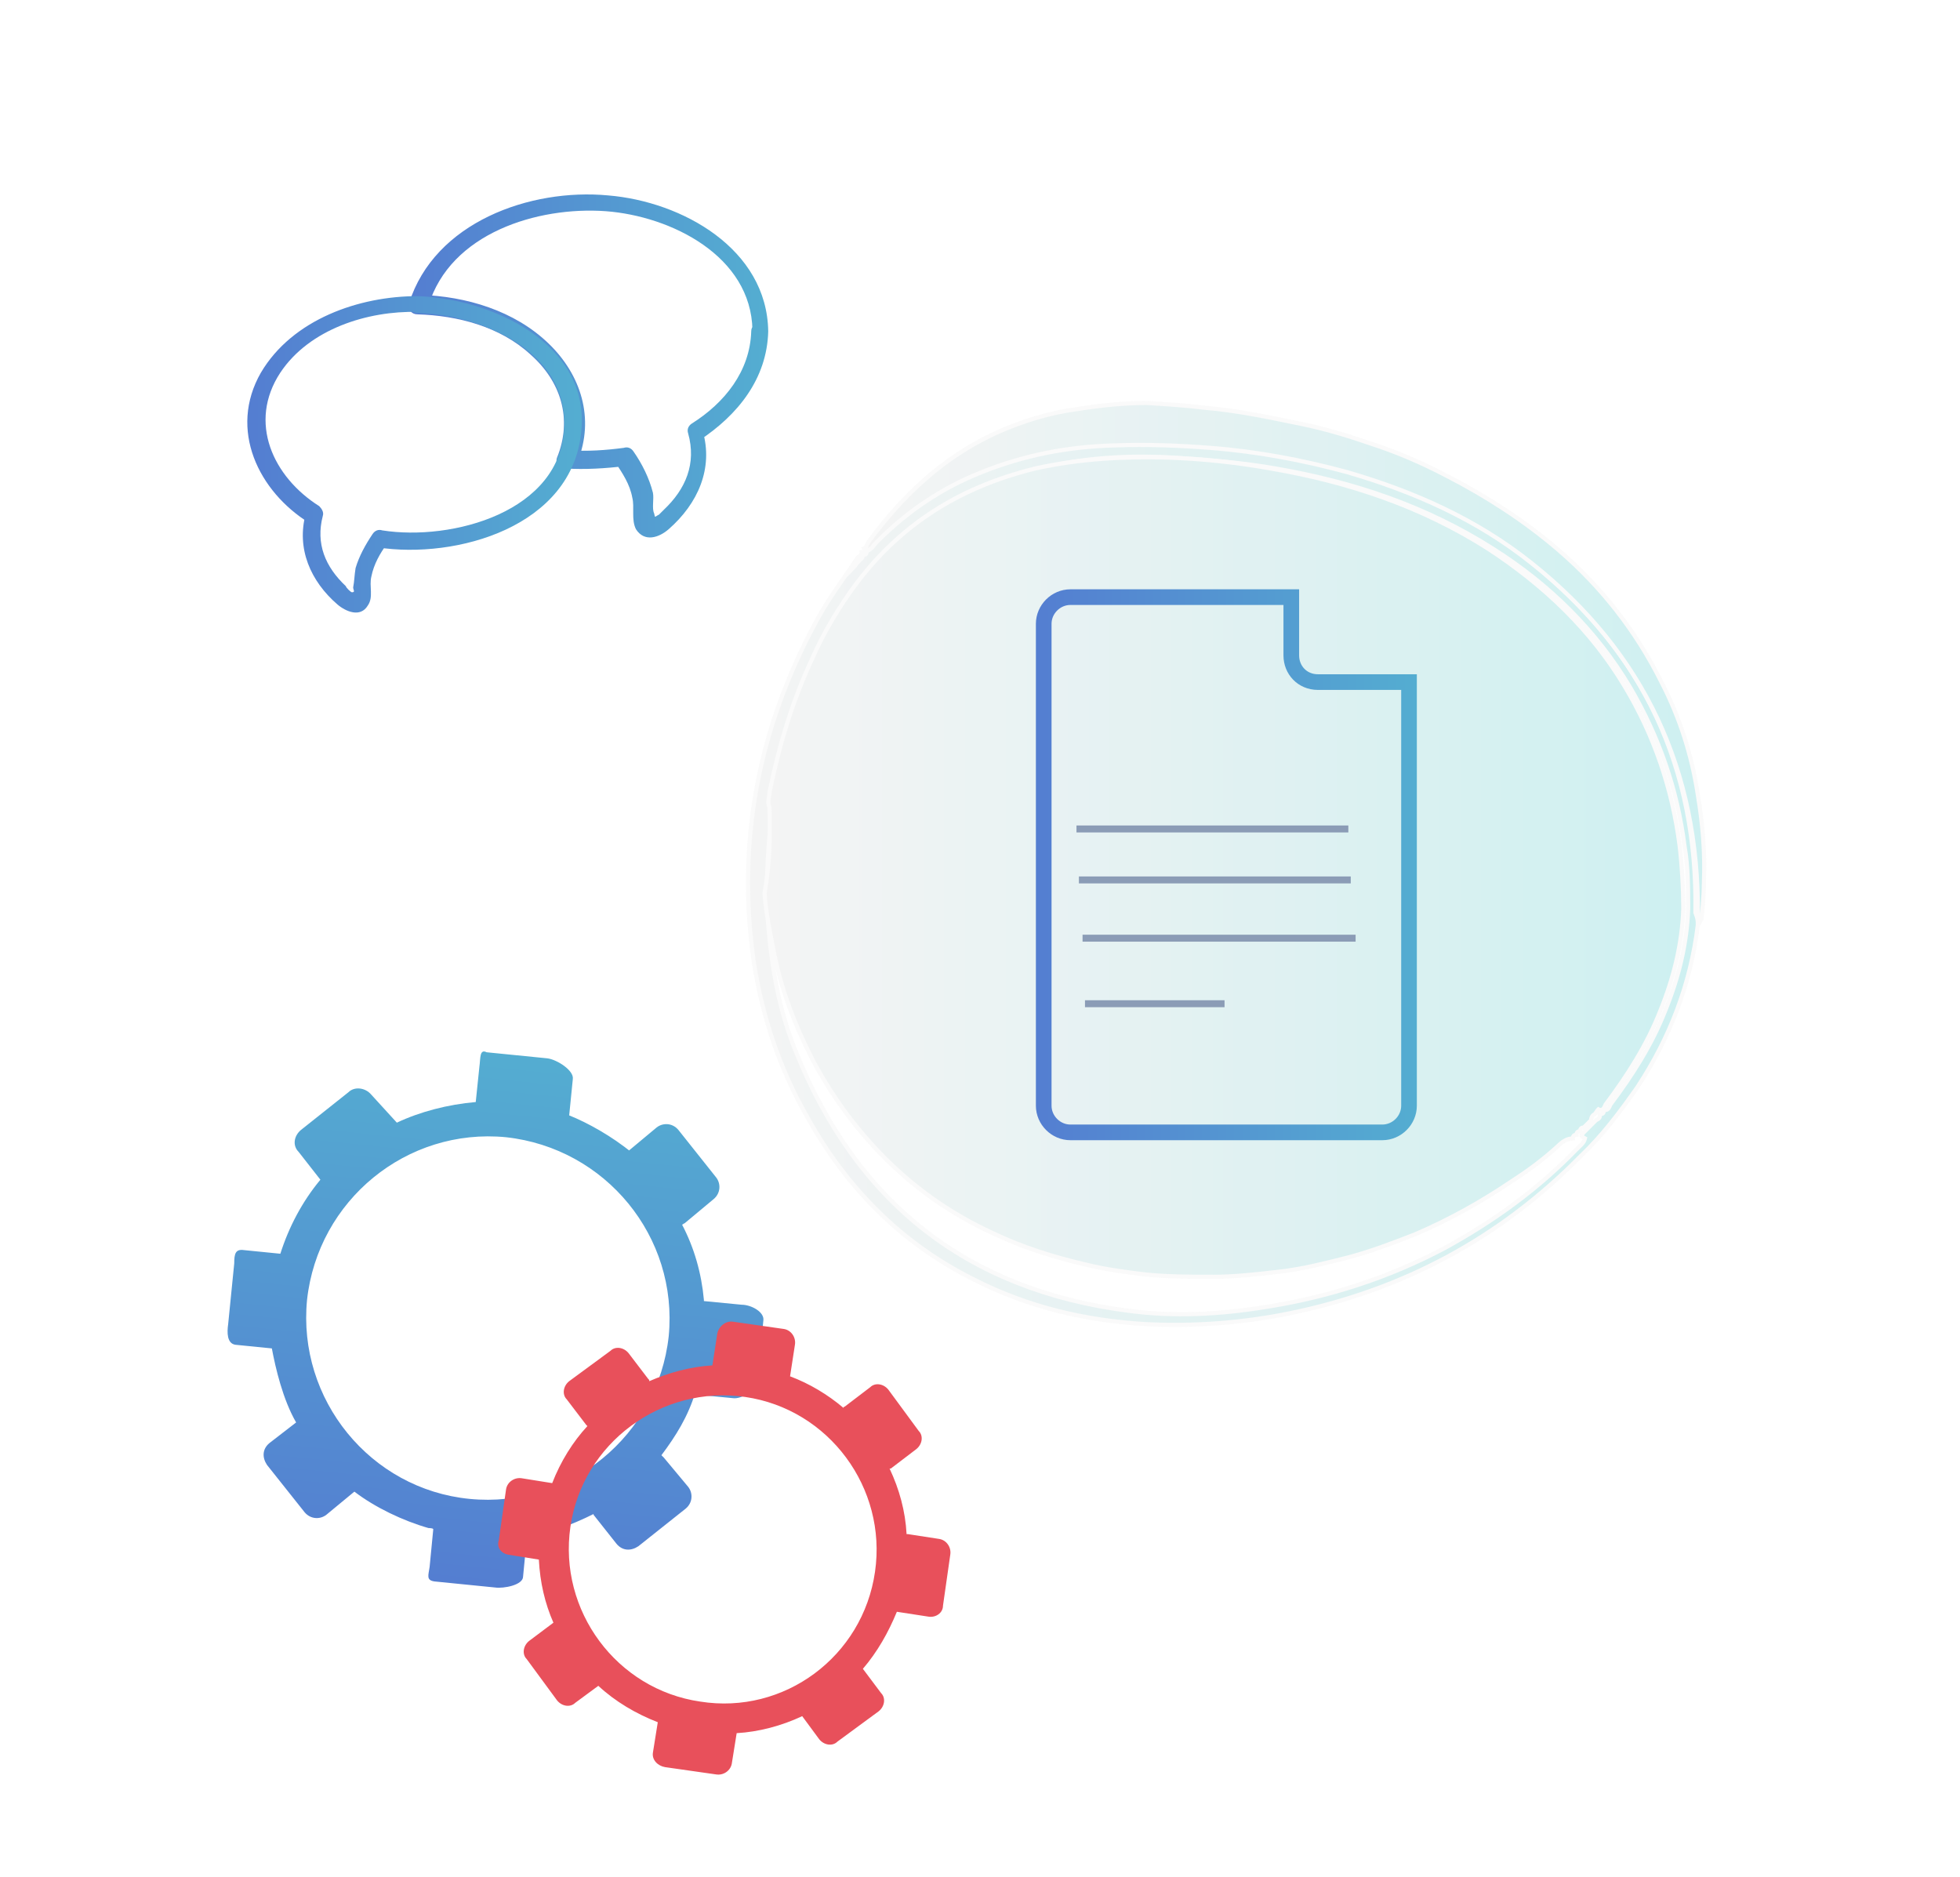
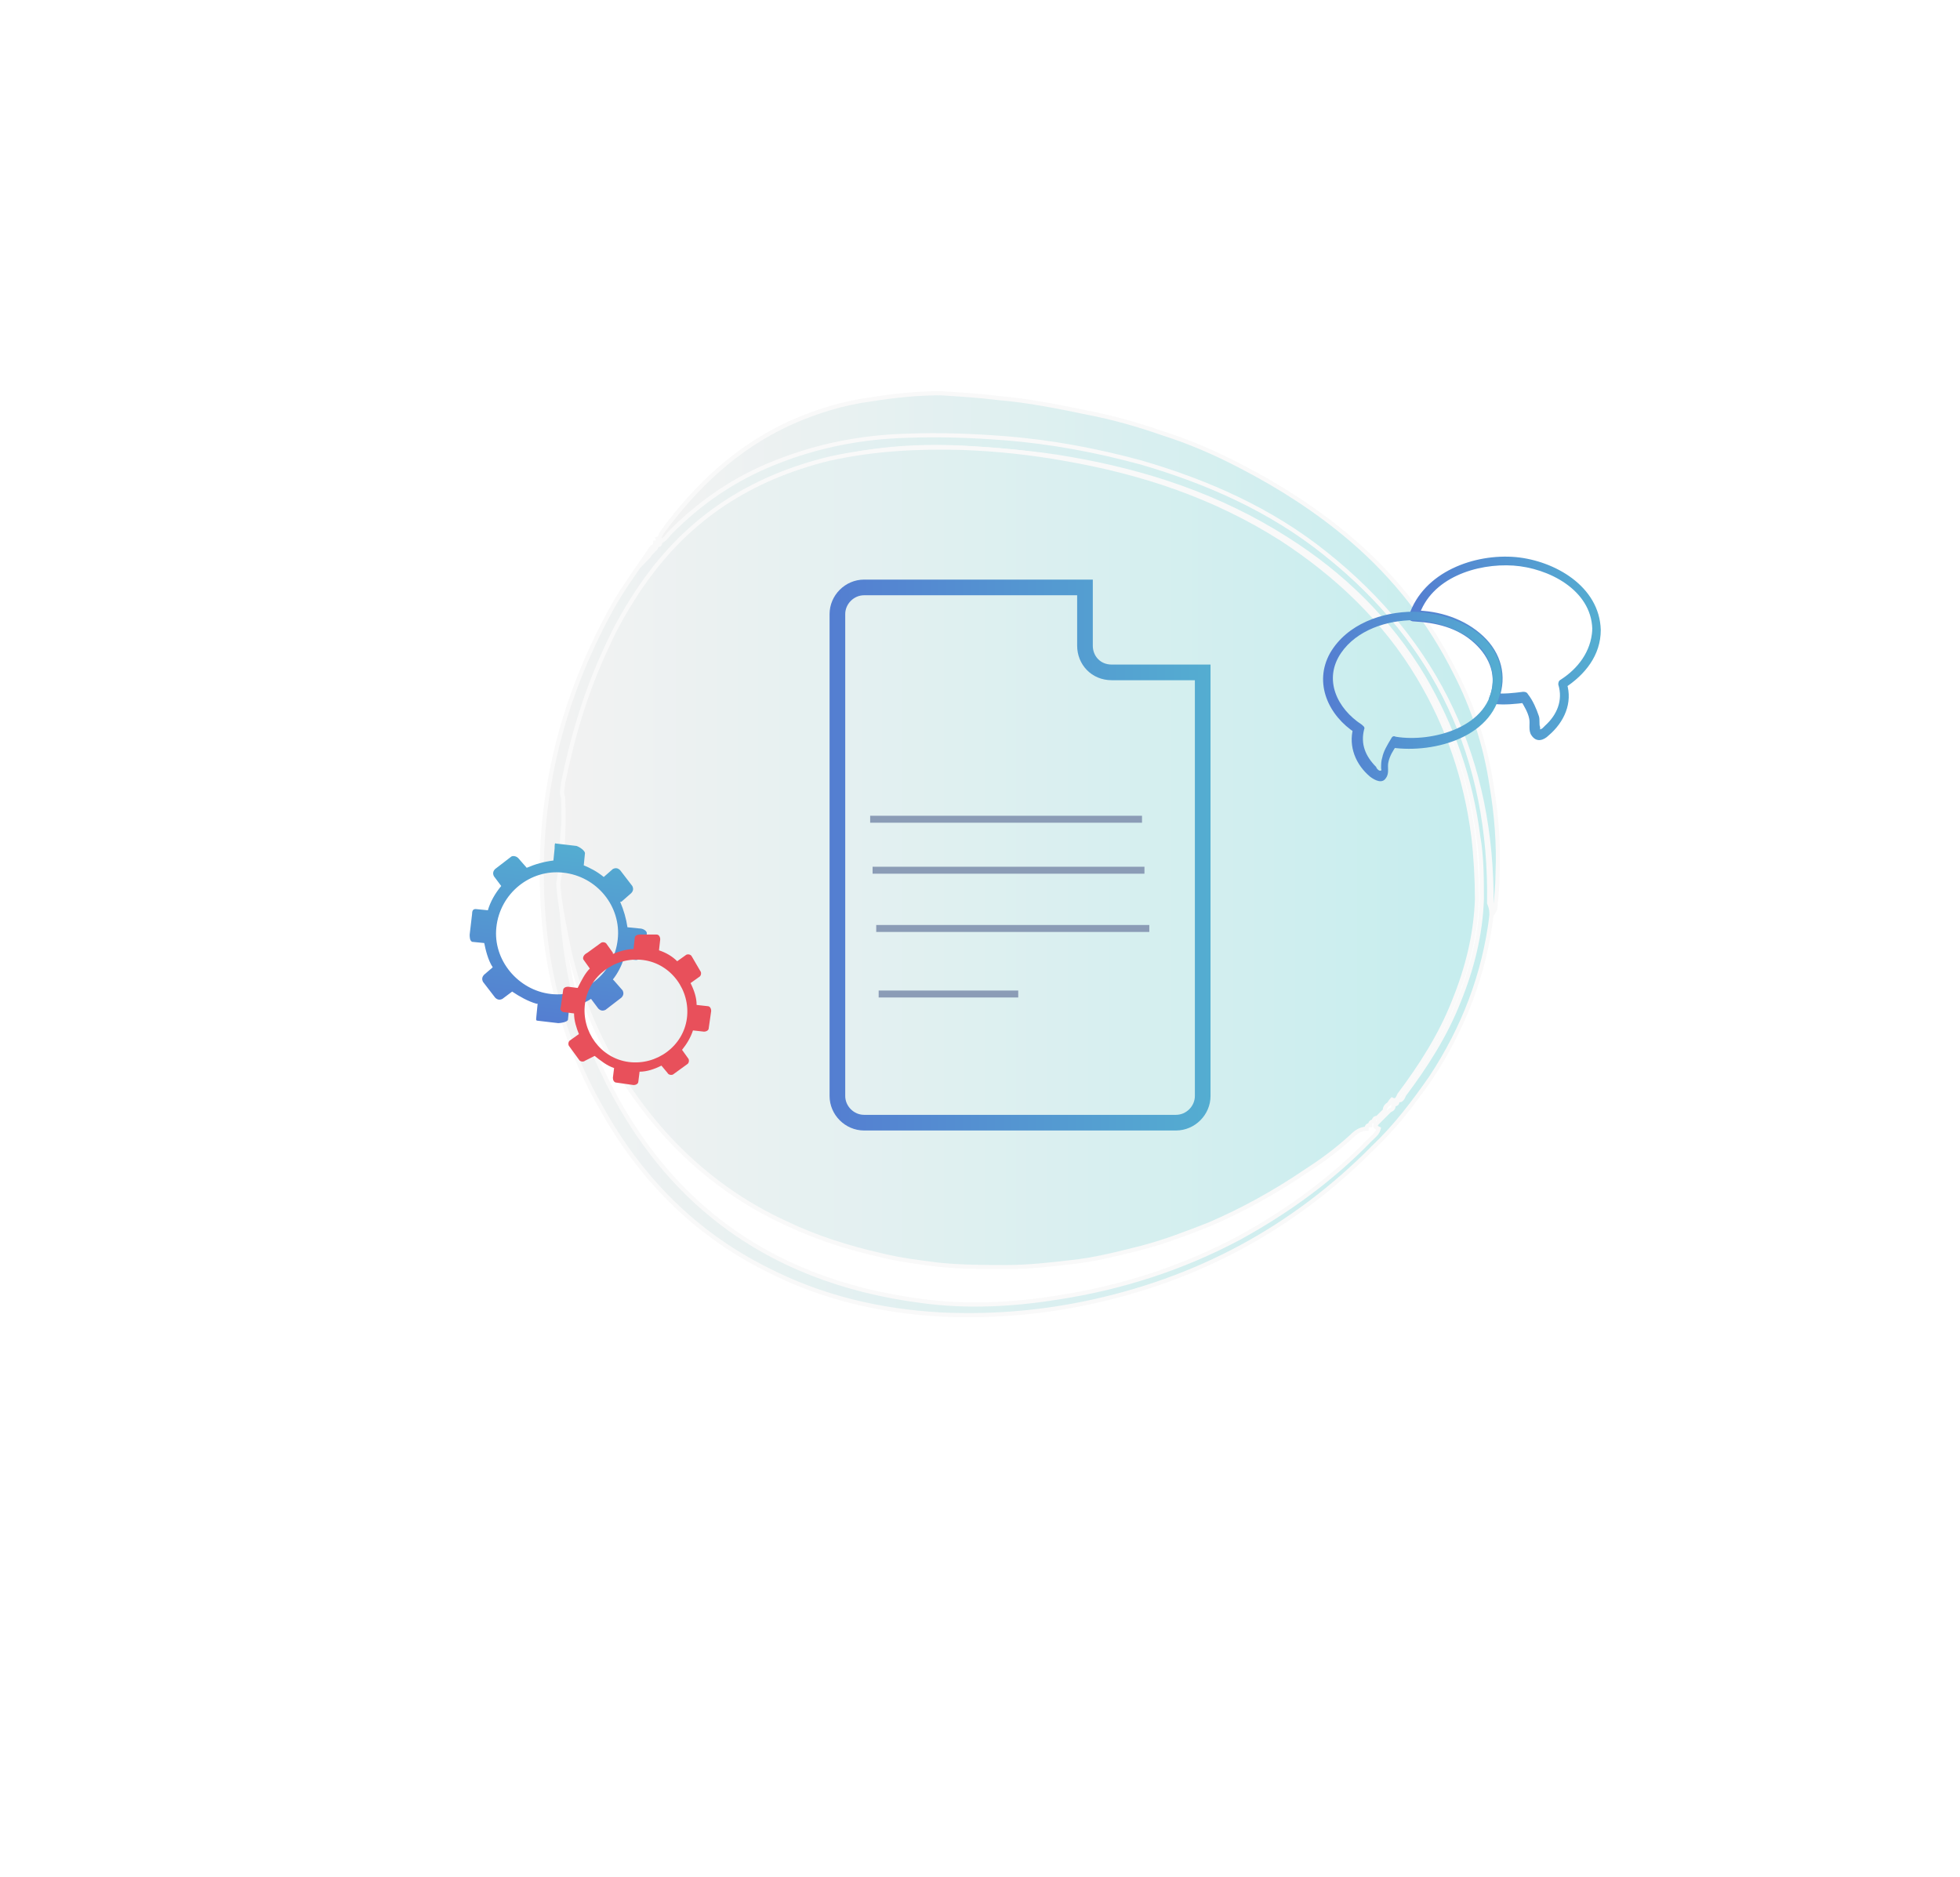
<svg xmlns="http://www.w3.org/2000/svg" version="1.1" id="Calque_1" x="0px" y="0px" viewBox="0 0 161.5 154.6" style="enable-background:new 0 0 161.5 154.6;" xml:space="preserve">
  <style type="text/css">
- 	.st0{opacity:0.85;enable-background:new    ;}
- 	.st1{fill:url(#SVGID_1_);stroke:#F9F9F9;stroke-width:0.342;stroke-miterlimit:10;}
- 	.st2{fill:url(#SVGID_2_);stroke:#F9F9F9;stroke-width:0.342;stroke-miterlimit:10;}
- 	.st3{fill:url(#SVGID_3_);stroke:#F9F9F9;stroke-width:0.342;stroke-miterlimit:10;}
- 	.st4{fill:url(#SVGID_4_);stroke:#F9F9F9;stroke-width:0.342;stroke-miterlimit:10;}
- 	.st5{fill:url(#SVGID_5_);stroke:#F9F9F9;stroke-width:0.342;stroke-miterlimit:10;}
- 	.st6{fill:url(#SVGID_6_);stroke:#F9F9F9;stroke-width:0.342;stroke-miterlimit:10;}
- 	.st7{fill:url(#SVGID_7_);stroke:#F9F9F9;stroke-width:0.342;stroke-miterlimit:10;}
- 	.st8{fill:url(#SVGID_8_);}
- 	.st9{fill:#E8505B;}
- 	.st10{fill:url(#SVGID_9_);}
- 	.st11{fill:url(#SVGID_10_);}
- 	.st12{fill:none;stroke:url(#SVGID_11_);stroke-width:1.29;stroke-miterlimit:10;}
- 	.st13{fill:none;stroke:#8B9CB6;stroke-width:0.573;stroke-miterlimit:10;}
+ 	.st0{fill:url(#SVGID_1_);stroke:#F9F9F9;stroke-width:0.342;stroke-miterlimit:10;}
+ 	.st1{fill:url(#SVGID_2_);stroke:#F9F9F9;stroke-width:0.342;stroke-miterlimit:10;}
+ 	.st2{fill:url(#SVGID_3_);stroke:#F9F9F9;stroke-width:0.342;stroke-miterlimit:10;}
+ 	.st3{fill:url(#SVGID_4_);stroke:#F9F9F9;stroke-width:0.342;stroke-miterlimit:10;}
+ 	.st4{fill:url(#SVGID_5_);stroke:#F9F9F9;stroke-width:0.342;stroke-miterlimit:10;}
+ 	.st5{fill:url(#SVGID_6_);stroke:#F9F9F9;stroke-width:0.342;stroke-miterlimit:10;}
+ 	.st6{fill:url(#SVGID_7_);stroke:#F9F9F9;stroke-width:0.342;stroke-miterlimit:10;}
+ 	.st7{fill:url(#SVGID_8_);}
+ 	.st8{fill:#E8505B;}
+ 	.st9{fill:url(#SVGID_9_);}
+ 	.st10{fill:url(#SVGID_10_);}
+ 	.st11{fill:none;stroke:url(#SVGID_11_);stroke-width:1.29;stroke-miterlimit:10;}
+ 	.st12{fill:none;stroke:#8B9CB6;stroke-width:0.573;stroke-miterlimit:10;}
</style>
  <g>
-     <g class="st0">
-       <linearGradient id="SVGID_1_" gradientUnits="userSpaceOnUse" x1="61.774" y1="72.99" x2="139.945" y2="72.99">
-         <stop offset="0" style="stop-color:#F2F2F2" />
-         <stop offset="0.992" style="stop-color:#C6EDEE" />
-       </linearGradient>
-       <path class="st1" d="M139.9,76.2c-0.6,4.9-2.3,9.3-5,13.4c-1.4,2-2.9,4-4.7,5.7c-6.6,6.7-14.6,11-23.9,12.9    c-3.9,0.8-7.9,1.1-11.9,0.9c-5-0.3-9.7-1.4-14.2-3.7c-6-3-10.5-7.6-13.7-13.4c-2.3-4-3.7-8.3-4.4-12.8c-1.4-9.9,0.4-19.2,5.1-27.9    c0.9-1.7,2-3.2,3.1-4.8c0.1-0.1,0.1-0.2,0.2-0.3l0,0c0.1-0.1,0.1-0.2,0.2-0.3v0c0.2,0,0.3-0.2,0.3-0.4l0,0c0.2,0,0.3-0.1,0.2-0.3    l0,0c0.4-0.1,0.6-0.5,0.9-0.8c2.5-2.5,5.3-4.4,8.6-5.7c3.5-1.4,7.2-2.1,10.9-2.2c2.6-0.1,5.2,0,7.9,0.2c3.8,0.3,7.6,1,11.3,2    c5.5,1.6,10.7,3.9,15.2,7.5c9.4,7.4,13.9,17.1,13.7,29C139.9,75.7,139.9,75.9,139.9,76.2z M130.4,93.4    C130.4,93.4,130.4,93.5,130.4,93.4c0.1-0.1,0.2-0.2,0.2-0.2l0,0c0.1-0.1,0.2-0.2,0.3-0.3l0,0c0.1-0.1,0.2-0.2,0.3-0.3l0,0    c0.1-0.1,0.2-0.2,0.3-0.3l0,0c0.2-0.1,0.4-0.2,0.3-0.5l0,0c0.3,0,0.4-0.1,0.3-0.4c0.4,0.2,0.5-0.2,0.6-0.4    c1.8-2.4,3.4-4.9,4.5-7.7c1.1-2.7,1.8-5.5,1.9-8.4c0-1.7,0-3.5-0.3-5.2c-0.6-4.7-2.1-9-4.5-13.1c-2.8-4.7-6.7-8.5-11.3-11.4    c-5.5-3.5-11.5-5.5-17.9-6.6c-2.8-0.5-5.7-0.7-8.5-0.9c-3.7-0.2-7.3,0-10.9,0.9c-6.4,1.5-11.6,4.9-15.4,10.4    c-1.1,1.6-2.1,3.3-2.9,5.1c-1.7,3.6-2.8,7.4-3.6,11.2c-0.1,0.4-0.3,0.8,0,1.2c0,0.1-0.1,0.1-0.1,0.2c-0.1,0.8-0.2,1.5-0.3,2.2    c-0.2,2.4-0.3,4.8-0.1,7.3c0.3,3.6,0.9,7.1,2.3,10.5c5,12.4,14.1,19.6,27.4,21.3c3.7,0.5,7.5,0.3,11.2-0.3    c5.2-0.8,10.2-2.4,14.9-4.9c4-2.2,7.6-4.8,10.8-8.1c0.3-0.3,0.6-0.5,0.7-0.9h0C130.2,93.6,130.3,93.5,130.4,93.4z" />
-       <linearGradient id="SVGID_2_" gradientUnits="userSpaceOnUse" x1="71.318" y1="54.742" x2="140.354" y2="54.742">
-         <stop offset="0" style="stop-color:#F2F2F2" />
-         <stop offset="0.992" style="stop-color:#C6EDEE" />
-       </linearGradient>
-       <path class="st2" d="M139.9,76.2c0-0.3,0-0.6,0-0.8c0.1-11.9-4.4-21.6-13.7-29c-4.5-3.6-9.7-5.9-15.2-7.5c-3.7-1-7.4-1.7-11.3-2    c-2.6-0.2-5.2-0.3-7.9-0.2c-3.8,0.1-7.4,0.8-10.9,2.2c-3.3,1.3-6.1,3.2-8.6,5.7c-0.3,0.3-0.5,0.7-0.9,0.8c-0.1-0.3,0-0.5,0.2-0.8    c2.8-3.8,6.1-6.9,10.4-8.9c2.2-1,4.5-1.7,6.8-2c1.9-0.3,3.8-0.5,5.7-0.5c1.6,0.1,3.2,0.2,4.8,0.4c2.4,0.2,4.9,0.7,7.3,1.2    c2.1,0.4,4.2,1,6.2,1.7c2.2,0.7,4.3,1.6,6.4,2.7c3.3,1.7,6.4,3.7,9.2,6.1c3.6,3.1,6.4,6.7,8.5,10.9c1.5,2.9,2.5,6,3,9.3    c0.4,2.4,0.6,4.8,0.5,7.2c0,1-0.1,2-0.2,3C140.1,75.9,140,76.1,139.9,76.2z" />
-       <linearGradient id="SVGID_3_" gradientUnits="userSpaceOnUse" x1="70.835" y1="45.874" x2="71.149" y2="45.874">
-         <stop offset="0" style="stop-color:#F2F2F2" />
-         <stop offset="0.992" style="stop-color:#C6EDEE" />
-       </linearGradient>
-       <path class="st3" d="M71.1,45.7c0,0.2-0.1,0.4-0.3,0.4C70.8,45.8,70.9,45.7,71.1,45.7z" />
-       <linearGradient id="SVGID_4_" gradientUnits="userSpaceOnUse" x1="71.132" y1="45.544" x2="71.362" y2="45.544">
-         <stop offset="0" style="stop-color:#F2F2F2" />
-         <stop offset="0.992" style="stop-color:#C6EDEE" />
-       </linearGradient>
-       <path class="st4" d="M71.4,45.4c0,0.2,0,0.3-0.2,0.3C71.1,45.5,71.2,45.4,71.4,45.4z" />
-       <linearGradient id="SVGID_5_" gradientUnits="userSpaceOnUse" x1="70.605" y1="46.227" x2="70.816" y2="46.227">
-         <stop offset="0" style="stop-color:#F2F2F2" />
-         <stop offset="0.992" style="stop-color:#C6EDEE" />
-       </linearGradient>
-       <path class="st5" d="M70.8,46.1c-0.1,0.1-0.1,0.2-0.2,0.3C70.7,46.3,70.7,46.2,70.8,46.1z" />
-       <linearGradient id="SVGID_6_" gradientUnits="userSpaceOnUse" x1="70.393" y1="46.498" x2="70.605" y2="46.498">
-         <stop offset="0" style="stop-color:#F2F2F2" />
-         <stop offset="0.992" style="stop-color:#C6EDEE" />
-       </linearGradient>
-       <path class="st6" d="M70.6,46.4c-0.1,0.1-0.1,0.2-0.2,0.3C70.5,46.5,70.5,46.4,70.6,46.4z" />
-       <linearGradient id="SVGID_7_" gradientUnits="userSpaceOnUse" x1="63.334" y1="71.492" x2="138.804" y2="71.492">
-         <stop offset="0" style="stop-color:#F2F2F2" />
-         <stop offset="0.992" style="stop-color:#C6EDEE" />
-       </linearGradient>
-       <path class="st7" d="M63.4,66.5c-0.2-0.4,0-0.8,0-1.2c0.8-3.9,1.9-7.6,3.6-11.2c0.8-1.8,1.8-3.5,2.9-5.1    c3.8-5.5,8.9-8.8,15.4-10.4c3.6-0.8,7.2-1,10.9-0.9c2.9,0.1,5.7,0.4,8.5,0.9c6.4,1.1,12.4,3.1,17.9,6.6c4.6,3,8.5,6.7,11.3,11.4    c2.4,4,3.9,8.4,4.5,13.1c0.2,1.7,0.3,3.5,0.3,5.2c-0.1,2.9-0.8,5.7-1.9,8.4c-1.1,2.8-2.7,5.3-4.5,7.7c-0.1,0.2-0.2,0.6-0.6,0.4    c-0.1,0.1-0.2,0.3-0.3,0.4l0,0c-0.2,0.1-0.3,0.3-0.3,0.5l0,0c-0.1,0.1-0.2,0.2-0.3,0.3l0,0c-0.1,0.1-0.2,0.2-0.3,0.3l0,0    c-0.2,0-0.3,0.1-0.3,0.3l0,0c-0.2,0-0.3,0.1-0.3,0.3l0,0c-0.2,0-0.3,0.1-0.3,0.3h0c-0.5,0-0.9,0.3-1.2,0.6c-1.2,1.1-2.4,2-3.8,2.9    c-2.5,1.7-5.2,3.2-8,4.4c-1.8,0.7-3.6,1.4-5.5,1.9c-2,0.5-3.9,1-5.9,1.2c-1.7,0.2-3.5,0.4-5.2,0.4c-1.9,0-3.8,0-5.7-0.2    c-1.6-0.2-3.2-0.4-4.8-0.8c-2.6-0.6-5.2-1.4-7.7-2.6c-3.5-1.6-6.6-3.8-9.3-6.6c-2.2-2.3-4-4.8-5.5-7.6c-1.5-2.9-2.7-6-3.3-9.3    c-0.3-1.5-0.6-3-0.7-4.5C63.4,71.3,63.5,68.9,63.4,66.5z" />
-     </g>
-     <linearGradient id="SVGID_8_" gradientUnits="userSpaceOnUse" x1="809.417" y1="380.677" x2="853.443" y2="380.677" gradientTransform="matrix(0.1032 -0.9947 0.9947 0.1032 -423.6084 896.4097)">
+     <linearGradient id="SVGID_1_" gradientUnits="userSpaceOnUse" x1="44.737" y1="84.002" x2="122.909" y2="84.002" gradientTransform="matrix(1 0 0 -1 0 156)">
+       <stop offset="0" style="stop-color:#F2F2F2" />
+       <stop offset="0.992" style="stop-color:#C6EDEE" />
+     </linearGradient>
+     <path class="st0" d="M122.9,75.4c-0.6,4.9-2.3,9.3-5,13.4c-1.4,2-2.9,4-4.7,5.7c-6.6,6.7-14.6,11-23.9,12.9   c-3.9,0.8-7.9,1.1-11.9,0.9c-5-0.3-9.7-1.4-14.2-3.7c-6-3-10.5-7.6-13.7-13.4c-2.3-4-3.7-8.3-4.4-12.8c-1.4-9.9,0.4-19.2,5.1-27.9   c0.9-1.7,2-3.2,3.1-4.8c0.1-0.1,0.1-0.2,0.2-0.3l0,0c0.1-0.1,0.1-0.2,0.2-0.3l0,0c0.2,0,0.3-0.2,0.3-0.4l0,0c0.2,0,0.3-0.1,0.2-0.3   l0,0c0.4-0.1,0.6-0.5,0.9-0.8c2.5-2.5,5.3-4.4,8.6-5.7c3.5-1.4,7.2-2.1,10.9-2.2c2.6-0.1,5.2,0,7.9,0.2c3.8,0.3,7.6,1,11.3,2   c5.5,1.6,10.7,3.9,15.2,7.5c9.4,7.4,13.9,17.1,13.7,29C122.9,74.9,122.9,75.1,122.9,75.4z M113.4,92.6   C113.4,92.6,113.4,92.7,113.4,92.6c0.1-0.1,0.2-0.2,0.2-0.2l0,0c0.1-0.1,0.2-0.2,0.3-0.3l0,0c0.1-0.1,0.2-0.2,0.3-0.3l0,0   c0.1-0.1,0.2-0.2,0.3-0.3l0,0c0.2-0.1,0.4-0.2,0.3-0.5l0,0c0.3,0,0.4-0.1,0.3-0.4c0.4,0.2,0.5-0.2,0.6-0.4c1.8-2.4,3.4-4.9,4.5-7.7   c1.1-2.7,1.8-5.5,1.9-8.4c0-1.7,0-3.5-0.3-5.2c-0.6-4.7-2.1-9-4.5-13.1c-2.8-4.7-6.7-8.5-11.3-11.4c-5.5-3.5-11.5-5.5-17.9-6.6   c-2.8-0.5-5.7-0.7-8.5-0.9c-3.7-0.2-7.3,0-10.9,0.9c-6.4,1.5-11.6,4.9-15.4,10.4c-1.1,1.6-2.1,3.3-2.9,5.1   c-1.7,3.6-2.8,7.4-3.6,11.2c-0.1,0.4-0.3,0.8,0,1.2c0,0.1-0.1,0.1-0.1,0.2c-0.1,0.8-0.2,1.5-0.3,2.2c-0.2,2.4-0.3,4.8-0.1,7.3   c0.3,3.6,0.9,7.1,2.3,10.5c5,12.4,14.1,19.6,27.4,21.3c3.7,0.5,7.5,0.3,11.2-0.3c5.2-0.8,10.2-2.4,14.9-4.9c4-2.2,7.6-4.8,10.8-8.1   c0.3-0.3,0.6-0.5,0.7-0.9l0,0C113.2,92.8,113.3,92.7,113.4,92.6z" />
+     <linearGradient id="SVGID_2_" gradientUnits="userSpaceOnUse" x1="54.324" y1="102.113" x2="123.389" y2="102.113" gradientTransform="matrix(1 0 0 -1 0 156)">
+       <stop offset="0" style="stop-color:#F2F2F2" />
+       <stop offset="0.992" style="stop-color:#C6EDEE" />
+     </linearGradient>
+     <path class="st1" d="M122.9,75.4c0-0.3,0-0.6,0-0.8c0.1-11.9-4.4-21.6-13.7-29c-4.5-3.6-9.7-5.9-15.2-7.5c-3.7-1-7.4-1.7-11.3-2   c-2.6-0.2-5.2-0.3-7.9-0.2c-3.8,0.1-7.4,0.8-10.9,2.2c-3.3,1.3-6.1,3.2-8.6,5.7c-0.3,0.3-0.5,0.7-0.9,0.8c-0.1-0.3,0-0.5,0.2-0.8   c2.8-3.8,6.1-6.9,10.4-8.9c2.2-1,4.5-1.7,6.8-2c1.9-0.3,3.8-0.5,5.7-0.5c1.6,0.1,3.2,0.2,4.8,0.4c2.4,0.2,4.9,0.7,7.3,1.2   c2.1,0.4,4.2,1,6.2,1.7c2.2,0.7,4.3,1.6,6.4,2.7c3.3,1.7,6.4,3.7,9.2,6.1c3.6,3.1,6.4,6.7,8.5,10.9c1.5,2.9,2.5,6,3,9.3   c0.4,2.4,0.6,4.8,0.5,7.2c0,1-0.1,2-0.2,3C123.1,75.1,123,75.3,122.9,75.4z" />
+     <linearGradient id="SVGID_3_" gradientUnits="userSpaceOnUse" x1="53.798" y1="110.913" x2="54.112" y2="110.913" gradientTransform="matrix(1 0 0 -1 0 156)">
+       <stop offset="0" style="stop-color:#F2F2F2" />
+       <stop offset="0.992" style="stop-color:#C6EDEE" />
+     </linearGradient>
+     <path class="st2" d="M54.1,44.9c0,0.2-0.1,0.4-0.3,0.4C53.8,45,53.9,44.9,54.1,44.9z" />
+     <linearGradient id="SVGID_4_" gradientUnits="userSpaceOnUse" x1="54.095" y1="111.263" x2="54.326" y2="111.263" gradientTransform="matrix(1 0 0 -1 0 156)">
+       <stop offset="0" style="stop-color:#F2F2F2" />
+       <stop offset="0.992" style="stop-color:#C6EDEE" />
+     </linearGradient>
+     <path class="st3" d="M54.4,44.6c0,0.2,0,0.3-0.2,0.3C54.1,44.7,54.2,44.6,54.4,44.6z" />
+     <linearGradient id="SVGID_5_" gradientUnits="userSpaceOnUse" x1="53.568" y1="110.563" x2="53.78" y2="110.563" gradientTransform="matrix(1 0 0 -1 0 156)">
+       <stop offset="0" style="stop-color:#F2F2F2" />
+       <stop offset="0.992" style="stop-color:#C6EDEE" />
+     </linearGradient>
+     <path class="st4" d="M53.8,45.3c-0.1,0.1-0.1,0.2-0.2,0.3C53.7,45.5,53.7,45.4,53.8,45.3z" />
+     <linearGradient id="SVGID_6_" gradientUnits="userSpaceOnUse" x1="53.356" y1="110.263" x2="53.568" y2="110.263" gradientTransform="matrix(1 0 0 -1 0 156)">
+       <stop offset="0" style="stop-color:#F2F2F2" />
+       <stop offset="0.992" style="stop-color:#C6EDEE" />
+     </linearGradient>
+     <path class="st5" d="M53.6,45.6c-0.1,0.1-0.1,0.2-0.2,0.3C53.5,45.7,53.5,45.6,53.6,45.6z" />
+     <linearGradient id="SVGID_7_" gradientUnits="userSpaceOnUse" x1="46.298" y1="85.374" x2="121.767" y2="85.374" gradientTransform="matrix(1 0 0 -1 0 156)">
+       <stop offset="0" style="stop-color:#F2F2F2" />
+       <stop offset="0.992" style="stop-color:#C6EDEE" />
+     </linearGradient>
+     <path class="st6" d="M46.4,65.7c-0.2-0.4,0-0.8,0-1.2c0.8-3.9,1.9-7.6,3.6-11.2c0.8-1.8,1.8-3.5,2.9-5.1c3.8-5.5,8.9-8.8,15.4-10.4   c3.6-0.8,7.2-1,10.9-0.9c2.9,0.1,5.7,0.4,8.5,0.9c6.4,1.1,12.4,3.1,17.9,6.6c4.6,3,8.5,6.7,11.3,11.4c2.4,4,3.9,8.4,4.5,13.1   c0.2,1.7,0.3,3.5,0.3,5.2c-0.1,2.9-0.8,5.7-1.9,8.4c-1.1,2.8-2.7,5.3-4.5,7.7c-0.1,0.2-0.2,0.6-0.6,0.4c-0.1,0.1-0.2,0.3-0.3,0.4   l0,0c-0.2,0.1-0.3,0.3-0.3,0.5l0,0c-0.1,0.1-0.2,0.2-0.3,0.3l0,0c-0.1,0.1-0.2,0.2-0.3,0.3l0,0c-0.2,0-0.3,0.1-0.3,0.3l0,0   c-0.2,0-0.3,0.1-0.3,0.3l0,0c-0.2,0-0.3,0.1-0.3,0.3l0,0c-0.5,0-0.9,0.3-1.2,0.6c-1.2,1.1-2.4,2-3.8,2.9c-2.5,1.7-5.2,3.2-8,4.4   c-1.8,0.7-3.6,1.4-5.5,1.9c-2,0.5-3.9,1-5.9,1.2c-1.7,0.2-3.5,0.4-5.2,0.4c-1.9,0-3.8,0-5.7-0.2c-1.6-0.2-3.2-0.4-4.8-0.8   c-2.6-0.6-5.2-1.4-7.7-2.6c-3.5-1.6-6.6-3.8-9.3-6.6c-2.2-2.3-4-4.8-5.5-7.6c-1.5-2.9-2.7-6-3.3-9.3c-0.3-1.5-0.6-3-0.7-4.5   C46.4,70.5,46.5,68.1,46.4,65.7z" />
+     <linearGradient id="SVGID_8_" gradientUnits="userSpaceOnUse" x1="-390.715" y1="-685.604" x2="-375.937" y2="-685.604" gradientTransform="matrix(0.1032 -0.9947 -0.9947 -0.1032 -596.2742 -375.1593)">
      <stop offset="2.759910e-03" style="stop-color:#547ED1" />
      <stop offset="1" style="stop-color:#54ADD1" />
    </linearGradient>
-     <path class="st8" d="M39.5,87.9l-0.3,2.9c-2.3,0.2-4.6,0.8-6.5,1.7l-2.1-2.3c-0.5-0.6-1.4-0.7-1.9-0.2l-3.9,3.1   c-0.6,0.5-0.7,1.3-0.2,1.8l1.8,2.3c-1.5,1.8-2.6,3.9-3.3,6.1l-3-0.3c-0.7-0.1-0.8,0.3-0.8,1.1l-0.5,5c-0.1,0.7-0.1,1.6,0.6,1.7   l3,0.3c0.3,1.6,0.9,4.2,2,6.1l-2.2,1.7c-0.6,0.5-0.6,1.2-0.2,1.8l3.1,3.9c0.5,0.6,1.3,0.6,1.8,0.2l2.3-1.9c1.7,1.3,4,2.4,6.1,3   c0,0,0.4,0,0.4,0.1l-0.3,3.1c-0.1,0.7-0.3,1.1,0.4,1.2l5,0.5c0.7,0.1,2.3-0.2,2.3-0.9l0.3-3.1l-0.5-0.1c2.2-0.3,4.1-1,6.1-2   c0,0-0.1,0-0.1,0.1l1.9,2.4c0.5,0.6,1.2,0.6,1.8,0.2l3.9-3.1c0.6-0.5,0.6-1.3,0.2-1.8l-2-2.4c-0.1-0.1-0.1-0.1-0.2-0.2   c1.2-1.6,2.2-3.2,2.8-5.2v0.2l3.1,0.3c0.7,0.1,2-0.7,2-1.4l0.5-5c0.1-0.7-1-1.3-1.8-1.3l-3.1-0.3v-0.1c-0.2-2.2-0.8-4.3-1.8-6.2   c0.1,0,0.1-0.1,0.2-0.1l2.4-2c0.6-0.5,0.6-1.3,0.2-1.8l-3.1-3.9c-0.5-0.6-1.3-0.6-1.8-0.2l-2.4,2l0.4,0.1c-1.7-1.4-3.7-2.5-5.2-3.1   l0.3-3c0.1-0.7-1.3-1.6-2.1-1.7l-5-0.5C39.5,86.4,39.6,87.2,39.5,87.9z M25.3,107.1c0.9-8.2,8.2-14.2,16.4-13.4   c8.2,0.9,14.2,8.2,13.4,16.4c-0.9,8.2-8.2,14.2-16.4,13.4S24.5,115.3,25.3,107.1z" />
-     <path class="st9" d="M41.9,128.1l2.5,0.4c0.1,1.9,0.5,3.6,1.2,5.2l-2,1.5c-0.5,0.4-0.6,1.1-0.2,1.5l2.5,3.4   c0.4,0.5,1.1,0.6,1.5,0.2l1.9-1.4c1.4,1.3,3.1,2.3,4.9,3l-0.4,2.5c-0.1,0.6,0.4,1.1,1,1.2l4.2,0.6c0.6,0.1,1.2-0.3,1.3-0.9l0.4-2.5   c1.8-0.1,3.7-0.6,5.4-1.4l1.4,1.9c0.4,0.5,1.1,0.6,1.5,0.2l3.4-2.5c0.5-0.4,0.6-1.1,0.2-1.5l-1.5-2c1.2-1.4,2.1-3,2.8-4.7l0,0   l2.6,0.4c0.6,0.1,1.2-0.3,1.2-0.9l0.6-4.2c0.1-0.6-0.3-1.2-0.9-1.3l-2.6-0.4h-0.1c-0.1-1.9-0.6-3.7-1.4-5.4c0,0,0,0,0.1,0l2.1-1.6   c0.5-0.4,0.6-1.1,0.2-1.5l-2.5-3.4c-0.4-0.5-1.1-0.6-1.5-0.2l-2.1,1.6c-0.1,0-0.1,0.1-0.1,0.1c-1.3-1.1-2.8-2-4.4-2.6l0,0l0.4-2.6   c0.1-0.6-0.3-1.2-0.9-1.3l-4.2-0.6c-0.6-0.1-1.2,0.4-1.3,1l-0.4,2.6l0,0c-1.8,0.1-3.6,0.6-5.2,1.3c0-0.1,0-0.1-0.1-0.2l-1.6-2.1   c-0.4-0.5-1.1-0.6-1.5-0.2l-3.4,2.5c-0.5,0.4-0.6,1.1-0.2,1.5l1.6,2.1c0,0,0,0,0.1,0.1c-1.2,1.3-2.2,2.9-2.9,4.7l-2.5-0.4   c-0.6-0.1-1.2,0.3-1.3,0.9l-0.6,4.2C40.9,127.5,41.3,128,41.9,128.1z M57.7,140.2c-6.9-1-11.7-7.5-10.7-14.4s7.5-11.7,14.4-10.7   s11.7,7.5,10.7,14.4C71.1,136.5,64.6,141.3,57.7,140.2z" />
+     <path class="st7" d="M45.7,69.9l-0.1,1c-0.8,0.1-1.5,0.3-2.2,0.6l-0.7-0.8c-0.2-0.2-0.5-0.2-0.6-0.1l-1.3,1   c-0.2,0.2-0.2,0.4-0.1,0.6l0.6,0.8c-0.5,0.6-0.9,1.3-1.1,2l-1-0.1c-0.2,0-0.3,0.1-0.3,0.4L38.7,77c0,0.2,0,0.5,0.2,0.6l1,0.1   c0.1,0.5,0.3,1.4,0.7,2l-0.7,0.6c-0.2,0.2-0.2,0.4-0.1,0.6l1,1.3c0.2,0.2,0.4,0.2,0.6,0.1l0.8-0.6c0.6,0.4,1.3,0.8,2,1   c0,0,0.1,0,0.1,0l-0.1,1c0,0.2-0.1,0.4,0.1,0.4l1.7,0.2c0.2,0,0.8-0.1,0.8-0.3l0.1-1l-0.2,0c0.7-0.1,1.4-0.3,2-0.7c0,0,0,0,0,0   l0.6,0.8c0.2,0.2,0.4,0.2,0.6,0.1l1.3-1c0.2-0.2,0.2-0.4,0.1-0.6l-0.7-0.8c0,0,0,0-0.1-0.1c0.4-0.5,0.7-1.1,0.9-1.7V79l1,0.1   c0.2,0,0.7-0.2,0.7-0.5l0.2-1.7c0-0.2-0.3-0.4-0.6-0.4l-1-0.1v0c-0.1-0.7-0.3-1.4-0.6-2.1c0,0,0,0,0.1,0l0.8-0.7   c0.2-0.2,0.2-0.4,0.1-0.6l-1-1.3c-0.2-0.2-0.4-0.2-0.6-0.1l-0.8,0.7l0.1,0c-0.6-0.5-1.2-0.8-1.7-1l0.1-1c0-0.2-0.4-0.5-0.7-0.6   l-1.7-0.2C45.7,69.4,45.7,69.7,45.7,69.9z M40.9,76.4c0.3-2.8,2.8-4.8,5.5-4.5c2.8,0.3,4.8,2.8,4.5,5.5c-0.3,2.8-2.8,4.8-5.5,4.5   C42.7,81.6,40.6,79.1,40.9,76.4z" />
+     <path class="st8" d="M46.5,83.4l0.8,0.1c0,0.6,0.2,1.2,0.4,1.7l-0.7,0.5c-0.2,0.1-0.2,0.4-0.1,0.5l0.8,1.1c0.1,0.2,0.4,0.2,0.5,0.1   L49,87c0.5,0.4,1,0.8,1.6,1l-0.1,0.8c0,0.2,0.1,0.4,0.3,0.4l1.4,0.2c0.2,0,0.4-0.1,0.4-0.3l0.1-0.8c0.6,0,1.2-0.2,1.8-0.5l0.5,0.6   c0.1,0.2,0.4,0.2,0.5,0.1l1.1-0.8c0.2-0.1,0.2-0.4,0.1-0.5l-0.5-0.7c0.4-0.5,0.7-1,0.9-1.6l0,0l0.9,0.1c0.2,0,0.4-0.1,0.4-0.3   l0.2-1.4c0-0.2-0.1-0.4-0.3-0.4l-0.9-0.1h0c0-0.6-0.2-1.2-0.5-1.8c0,0,0,0,0,0l0.7-0.5c0.2-0.1,0.2-0.4,0.1-0.5L57,78.8   c-0.1-0.2-0.4-0.2-0.5-0.1l-0.7,0.5c0,0,0,0,0,0c-0.4-0.4-0.9-0.7-1.5-0.9l0,0l0.1-0.9c0-0.2-0.1-0.4-0.3-0.4L52.7,77   c-0.2,0-0.4,0.1-0.4,0.3l-0.1,0.9l0,0c-0.6,0-1.2,0.2-1.7,0.4c0,0,0,0,0-0.1l-0.5-0.7c-0.1-0.2-0.4-0.2-0.5-0.1l-1.1,0.8   C48,78.7,48,79,48.1,79.1l0.5,0.7c0,0,0,0,0,0c-0.4,0.4-0.7,1-1,1.6l-0.8-0.1c-0.2,0-0.4,0.1-0.4,0.3L46.2,83   C46.1,83.2,46.3,83.4,46.5,83.4z M51.8,87.5c-2.3-0.3-3.9-2.5-3.6-4.8s2.5-3.9,4.8-3.6c2.3,0.3,3.9,2.5,3.6,4.8   C56.3,86.2,54.1,87.8,51.8,87.5z" />
    <g>
      <g>
-         <linearGradient id="SVGID_9_" gradientUnits="userSpaceOnUse" x1="34.144" y1="40.164" x2="62.809" y2="40.164" gradientTransform="matrix(1 0 0 1 0 -10)">
+         <linearGradient id="SVGID_9_" gradientUnits="userSpaceOnUse" x1="116.358" y1="92.566" x2="131.666" y2="92.566" gradientTransform="matrix(1 0 0 -1 0 146)">
          <stop offset="2.759910e-03" style="stop-color:#547ED1" />
          <stop offset="1" style="stop-color:#54ADD1" />
        </linearGradient>
-         <path class="st10" d="M63.3,27.3c-0.1-6.8-7.1-10.7-13.2-11.2c-6.4-0.6-14.3,2.2-16.4,8.9c-0.1,0.5,0.2,0.9,0.7,0.9     c3.3,0.1,6.8,1,9.3,3.3c2.5,2.2,3.5,5.3,2.2,8.5c-0.2,0.5,0.3,0.9,0.7,0.9c1.6,0.1,3.3,0,4.9-0.2c-0.3-0.1-0.5-0.2-0.8-0.3     c0.6,0.9,1.2,1.8,1.4,2.9c0.2,0.8-0.1,1.8,0.3,2.6c0.7,1.1,1.9,0.7,2.7,0c2.4-2.1,3.7-5,2.8-8.1c-0.1,0.3-0.2,0.5-0.3,0.8     C60.8,34.2,63.2,31.2,63.3,27.3c0-0.9-1.4-0.9-1.4,0c-0.1,3.3-2.2,5.9-4.9,7.6c-0.3,0.2-0.4,0.5-0.3,0.8c0.7,2.5-0.2,4.6-2,6.3     c-0.1,0.1-0.3,0.3-0.4,0.4c-0.4,0.2-0.3,0.3-0.4-0.1c-0.2-0.4,0-1.2-0.1-1.7c-0.3-1.2-0.9-2.4-1.6-3.4c-0.2-0.3-0.5-0.4-0.8-0.3     c-1.5,0.2-3,0.3-4.5,0.2c0.2,0.3,0.5,0.6,0.7,0.9c1.4-3.5,0.3-7.1-2.4-9.7c-2.8-2.7-6.8-3.9-10.6-4c0.2,0.3,0.5,0.6,0.7,0.9     c1.8-6,9-8.2,14.6-7.8c5.4,0.4,12,3.7,12.1,9.8C61.8,28.3,63.3,28.3,63.3,27.3z" />
+         <path class="st9" d="M131.9,51.9c-0.1-3.6-3.8-5.7-7-6c-3.4-0.3-7.6,1.2-8.8,4.8c-0.1,0.3,0.1,0.5,0.4,0.5c1.8,0.1,3.6,0.5,5,1.8     c1.3,1.2,1.9,2.8,1.2,4.5c-0.1,0.3,0.2,0.5,0.4,0.5c0.9,0.1,1.8,0,2.6-0.1c-0.2-0.1-0.3-0.1-0.4-0.2c0.3,0.5,0.6,1,0.7,1.5     c0.1,0.4-0.1,1,0.2,1.4c0.4,0.6,1,0.4,1.4,0c1.3-1.1,2-2.7,1.5-4.3c-0.1,0.2-0.1,0.3-0.2,0.4C130.6,55.6,131.9,54,131.9,51.9     c0-0.5-0.7-0.5-0.7,0c-0.1,1.8-1.2,3.2-2.6,4.1c-0.2,0.1-0.2,0.3-0.2,0.4c0.4,1.3-0.1,2.5-1.1,3.4c-0.1,0.1-0.2,0.2-0.2,0.2     c-0.2,0.1-0.2,0.2-0.2-0.1c-0.1-0.2,0-0.6-0.1-0.9c-0.2-0.6-0.5-1.3-0.9-1.8c-0.1-0.2-0.3-0.2-0.4-0.2c-0.8,0.1-1.6,0.2-2.4,0.1     c0.1,0.2,0.3,0.3,0.4,0.5c0.7-1.9,0.2-3.8-1.3-5.2c-1.5-1.4-3.6-2.1-5.7-2.1c0.1,0.2,0.3,0.3,0.4,0.5c1-3.2,4.8-4.4,7.8-4.2     c2.9,0.2,6.4,2,6.5,5.2C131.1,52.4,131.9,52.4,131.9,51.9z" />
      </g>
    </g>
    <g>
      <g>
-         <linearGradient id="SVGID_10_" gradientUnits="userSpaceOnUse" x1="20.893" y1="47.447" x2="47.57" y2="47.447" gradientTransform="matrix(1 0 0 1 0 -10)">
+         <linearGradient id="SVGID_10_" gradientUnits="userSpaceOnUse" x1="109.281" y1="88.677" x2="123.527" y2="88.677" gradientTransform="matrix(1 0 0 -1 0 146)">
          <stop offset="2.759910e-03" style="stop-color:#547ED1" />
          <stop offset="1" style="stop-color:#54ADD1" />
        </linearGradient>
-         <path class="st11" d="M34.4,24.4c-4.8,0-10.3,1.9-12.9,6.3c-2.7,4.7-0.2,9.8,4,12.4c-0.1-0.3-0.2-0.5-0.3-0.8     c-0.8,2.9,0.4,5.6,2.6,7.5c0.7,0.6,1.9,1.1,2.5,0.1c0.5-0.7,0.1-1.6,0.3-2.4c0.2-1,0.7-1.9,1.3-2.7c-0.3,0.1-0.5,0.2-0.8,0.3     c6.5,1,16.1-1.7,16.8-9.6C48.6,28.3,40.5,24.6,34.4,24.4c-0.9,0-0.9,1.4,0,1.4c5.2,0.1,12.3,3.1,12.1,9.3     c-0.2,7.1-9.3,9.5-15,8.6c-0.3-0.1-0.6,0-0.8,0.3c-0.6,0.9-1.1,1.8-1.4,2.8c-0.1,0.6-0.1,1.1-0.2,1.6c0,0.2,0.2,0.4-0.1,0.4     c-0.1,0-0.5-0.4-0.5-0.5c-1.7-1.6-2.5-3.5-1.9-5.8c0.1-0.3-0.1-0.6-0.3-0.8c-3.8-2.4-5.9-6.9-3.2-11c2.4-3.6,7.2-5.1,11.3-5     C35.4,25.9,35.4,24.4,34.4,24.4z" />
+         <path class="st10" d="M116.5,50.4c-2.6,0-5.5,1-6.9,3.4c-1.4,2.5-0.1,5.2,2.1,6.6c-0.1-0.2-0.1-0.3-0.2-0.4c-0.4,1.5,0.2,3,1.4,4     c0.4,0.3,1,0.6,1.3,0.1c0.3-0.4,0.1-0.9,0.2-1.3c0.1-0.5,0.4-1,0.7-1.4c-0.2,0.1-0.3,0.1-0.4,0.2c3.5,0.5,8.6-0.9,9-5.1     C124.1,52.4,119.8,50.5,116.5,50.4c-0.5,0-0.5,0.7,0,0.7c2.8,0.1,6.6,1.7,6.5,5c-0.1,3.8-5,5.1-8,4.6c-0.2-0.1-0.3,0-0.4,0.2     c-0.3,0.5-0.6,1-0.7,1.5c-0.1,0.3-0.1,0.6-0.1,0.9c0,0.1,0.1,0.2-0.1,0.2c-0.1,0-0.3-0.2-0.3-0.3c-0.9-0.9-1.3-1.9-1-3.1     c0.1-0.2-0.1-0.3-0.2-0.4c-2-1.3-3.2-3.7-1.7-5.9c1.3-1.9,3.8-2.7,6-2.7C117,51.2,117,50.4,116.5,50.4z" />
      </g>
    </g>
    <g>
-       <linearGradient id="SVGID_11_" gradientUnits="userSpaceOnUse" x1="85.258" y1="81.258" x2="116.734" y2="81.258" gradientTransform="matrix(1 0 0 1 0 -10)">
+       <linearGradient id="SVGID_11_" gradientUnits="userSpaceOnUse" x1="68.221" y1="75.563" x2="99.697" y2="75.563" gradientTransform="matrix(1 0 0 -1 0 146)">
        <stop offset="2.759910e-03" style="stop-color:#547ED1" />
        <stop offset="1" style="stop-color:#54ADD1" />
      </linearGradient>
-       <path class="st12" d="M106.4,54v-4.8H88.2c-1.2,0-2.2,1-2.2,2.2v39.7c0,1.2,1,2.2,2.2,2.2h25.7c1.2,0,2.2-1,2.2-2.2V56.2h-7.5    C107.3,56.2,106.4,55.2,106.4,54z" />
-       <line class="st13" x1="88.7" y1="68.3" x2="111.1" y2="68.3" />
-       <line class="st13" x1="88.9" y1="72.5" x2="111.3" y2="72.5" />
-       <line class="st13" x1="89.2" y1="77.3" x2="111.7" y2="77.3" />
-       <line class="st13" x1="89.4" y1="82.7" x2="100.9" y2="82.7" />
+       <path class="st11" d="M89.4,53.2v-4.8H71.2c-1.2,0-2.2,1-2.2,2.2v39.7c0,1.2,1,2.2,2.2,2.2h25.7c1.2,0,2.2-1,2.2-2.2V55.4h-7.5    C90.3,55.4,89.4,54.4,89.4,53.2z" />
+       <line class="st12" x1="71.7" y1="67.5" x2="94.1" y2="67.5" />
+       <line class="st12" x1="71.9" y1="71.7" x2="94.3" y2="71.7" />
+       <line class="st12" x1="72.2" y1="76.5" x2="94.7" y2="76.5" />
+       <line class="st12" x1="72.4" y1="81.9" x2="83.9" y2="81.9" />
    </g>
  </g>
</svg>
